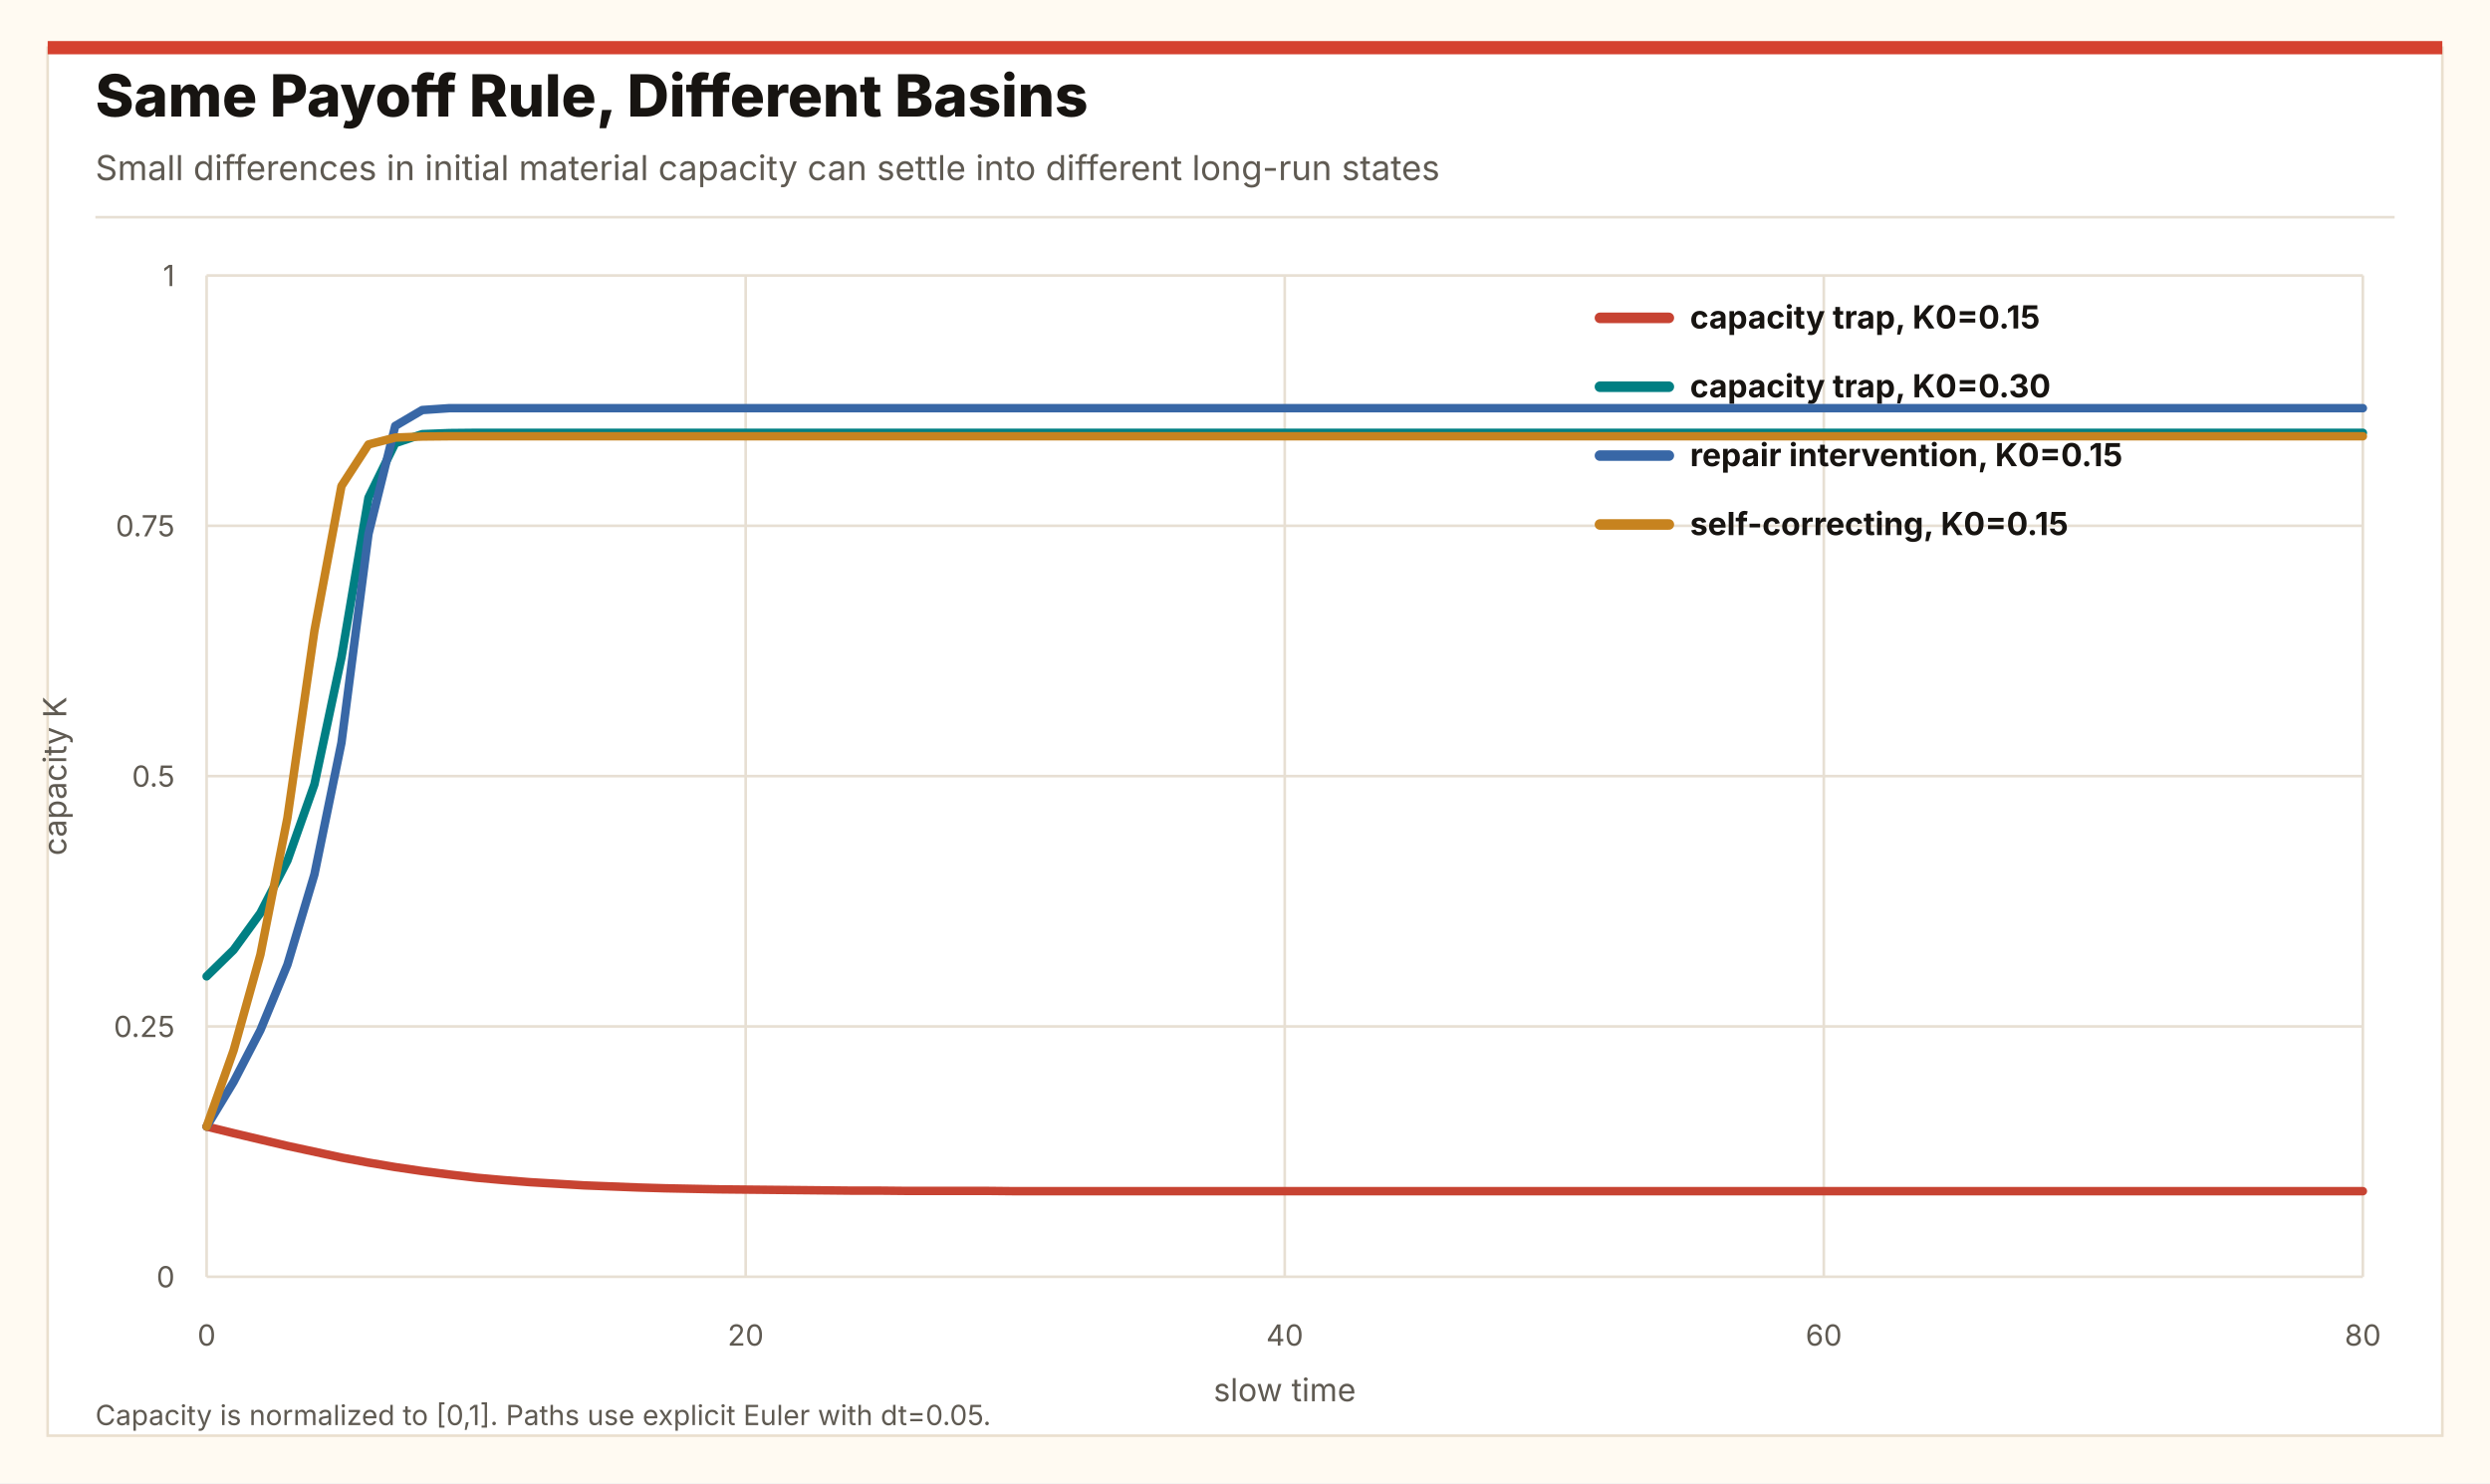
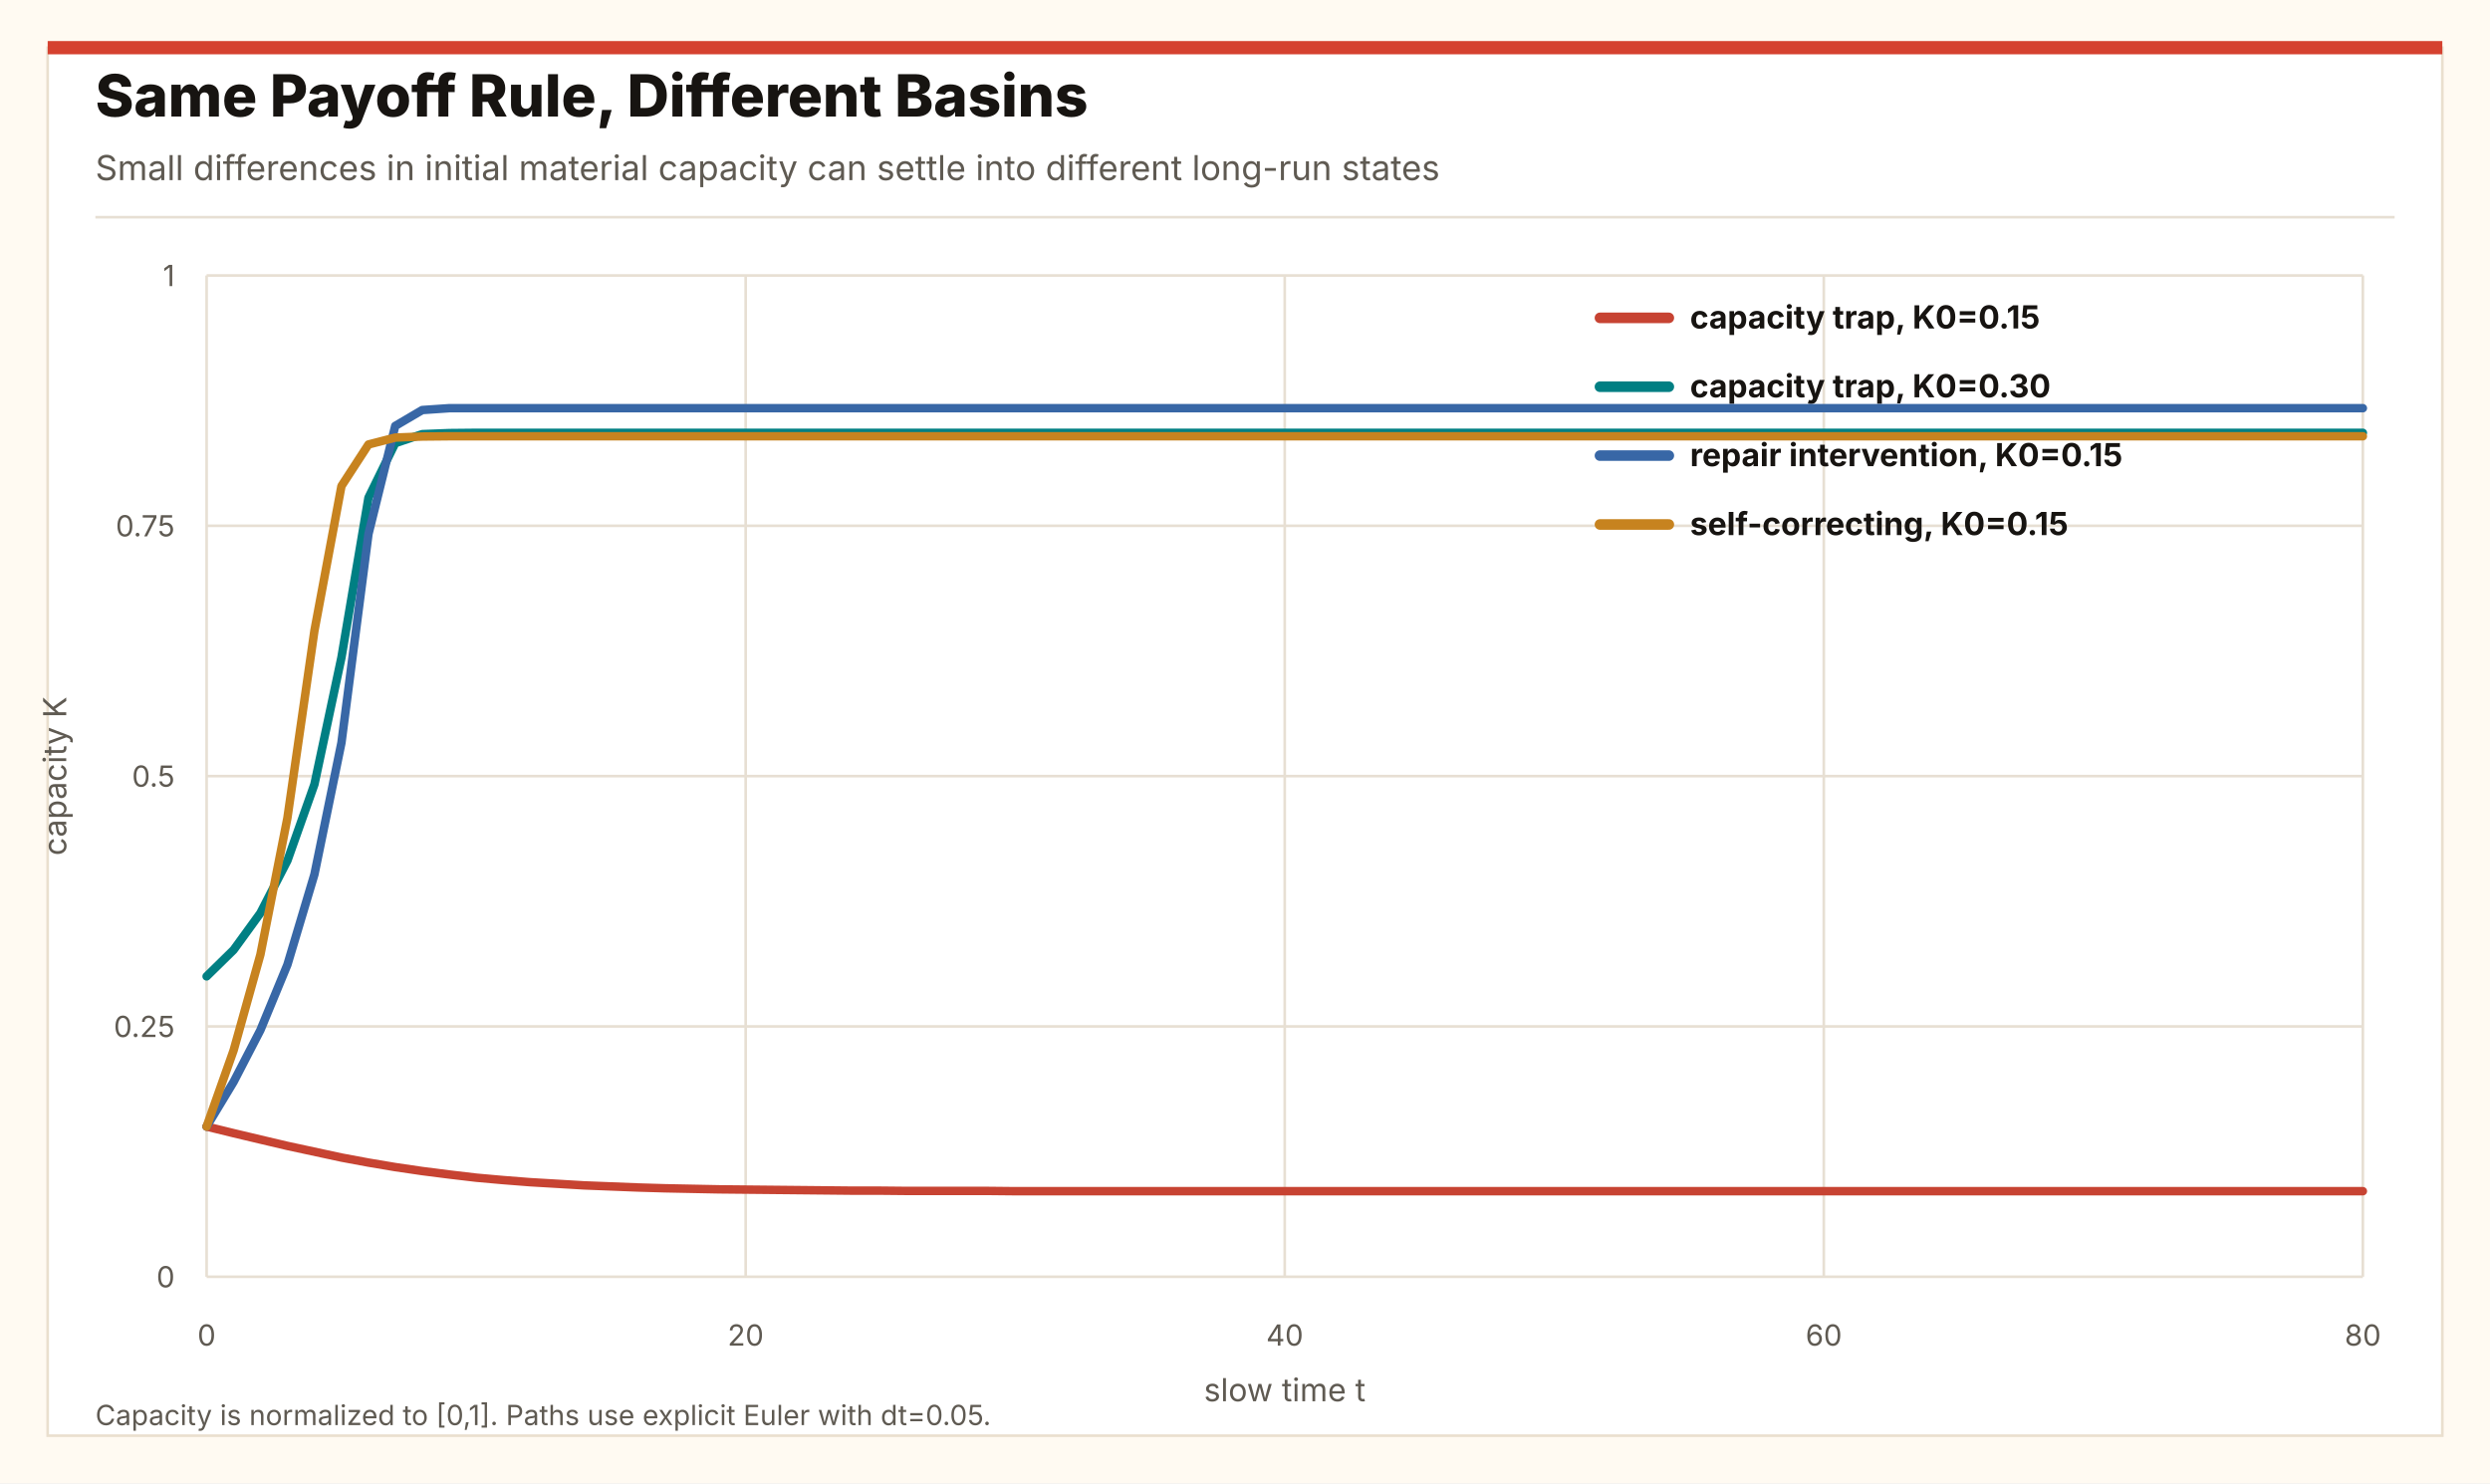
<svg xmlns="http://www.w3.org/2000/svg" width="940" height="560" viewBox="0 0 940 560">
  <rect width="100%" height="100%" fill="#fffaf2" />
  <rect x="18" y="18" width="904" height="524" rx="0" fill="#ffffff" stroke="#eadfce" />
  <line x1="18" y1="18" x2="922" y2="18" stroke="#d5412f" stroke-width="5" />
  <text x="36" y="44" font-family="Inter, &quot;Helvetica Neue&quot;, Arial, sans-serif" font-size="22" font-weight="800" fill="#171411">Same Payoff Rule, Different Basins</text>
  <text x="36" y="68" font-family="Inter, &quot;Helvetica Neue&quot;, Arial, sans-serif" font-size="13" fill="#5f5a52">Small differences in initial material capacity can settle into different long-run states</text>
  <line x1="36" y1="82" x2="904" y2="82" stroke="#e7dfd3" stroke-width="1" />
  <line x1="78.0" y1="104" x2="78.0" y2="482" stroke="#e7dfd3" stroke-width="1" />
  <text x="78.0" y="508" font-family="Inter, &quot;Helvetica Neue&quot;, Arial, sans-serif" font-size="11" fill="#5f5a52" text-anchor="middle">0</text>
  <line x1="281.5" y1="104" x2="281.5" y2="482" stroke="#e7dfd3" stroke-width="1" />
  <text x="281.5" y="508" font-family="Inter, &quot;Helvetica Neue&quot;, Arial, sans-serif" font-size="11" fill="#5f5a52" text-anchor="middle">20</text>
  <line x1="485.0" y1="104" x2="485.0" y2="482" stroke="#e7dfd3" stroke-width="1" />
  <text x="485.0" y="508" font-family="Inter, &quot;Helvetica Neue&quot;, Arial, sans-serif" font-size="11" fill="#5f5a52" text-anchor="middle">40</text>
  <line x1="688.5" y1="104" x2="688.5" y2="482" stroke="#e7dfd3" stroke-width="1" />
  <text x="688.5" y="508" font-family="Inter, &quot;Helvetica Neue&quot;, Arial, sans-serif" font-size="11" fill="#5f5a52" text-anchor="middle">60</text>
  <line x1="892.0" y1="104" x2="892.0" y2="482" stroke="#e7dfd3" stroke-width="1" />
  <text x="892.0" y="508" font-family="Inter, &quot;Helvetica Neue&quot;, Arial, sans-serif" font-size="11" fill="#5f5a52" text-anchor="middle">80</text>
  <line x1="78" y1="482.0" x2="892" y2="482.0" stroke="#e7dfd3" stroke-width="1" />
  <text x="66" y="486.0" font-family="Inter, &quot;Helvetica Neue&quot;, Arial, sans-serif" font-size="11" fill="#5f5a52" text-anchor="end">0</text>
  <line x1="78" y1="387.5" x2="892" y2="387.5" stroke="#e7dfd3" stroke-width="1" />
  <text x="66" y="391.5" font-family="Inter, &quot;Helvetica Neue&quot;, Arial, sans-serif" font-size="11" fill="#5f5a52" text-anchor="end">0.25</text>
  <line x1="78" y1="293.0" x2="892" y2="293.0" stroke="#e7dfd3" stroke-width="1" />
  <text x="66" y="297.0" font-family="Inter, &quot;Helvetica Neue&quot;, Arial, sans-serif" font-size="11" fill="#5f5a52" text-anchor="end">0.5</text>
  <line x1="78" y1="198.5" x2="892" y2="198.5" stroke="#e7dfd3" stroke-width="1" />
  <text x="66" y="202.5" font-family="Inter, &quot;Helvetica Neue&quot;, Arial, sans-serif" font-size="11" fill="#5f5a52" text-anchor="end">0.75</text>
  <line x1="78" y1="104.0" x2="892" y2="104.0" stroke="#e7dfd3" stroke-width="1" />
  <text x="66" y="108.0" font-family="Inter, &quot;Helvetica Neue&quot;, Arial, sans-serif" font-size="11" fill="#5f5a52" text-anchor="end">1</text>
-   <text x="485.0" y="529" font-family="Inter, &quot;Helvetica Neue&quot;, Arial, sans-serif" font-size="12" fill="#5f5a52" text-anchor="middle">slow time</text>
+   <text x="485.0" y="529" font-family="Inter, &quot;Helvetica Neue&quot;, Arial, sans-serif" font-size="12" fill="#5f5a52" text-anchor="middle">slow time t</text>
  <text x="25" y="293.0" font-family="Inter, &quot;Helvetica Neue&quot;, Arial, sans-serif" font-size="12" fill="#5f5a52" transform="rotate(-90 25 293.0)" text-anchor="middle">capacity K</text>
  <polyline points="78.0,425.3 88.2,427.8 98.3,430.2 108.5,432.6 118.7,434.8 128.9,437.0 139.1,438.9 149.2,440.6 159.4,442.1 169.6,443.4 179.8,444.6 189.9,445.5 200.1,446.3 210.3,446.9 220.4,447.5 230.6,447.9 240.8,448.3 251.0,448.6 261.1,448.8 271.3,449.0 281.5,449.1 291.7,449.2 301.9,449.3 312.0,449.4 322.2,449.5 332.4,449.5 342.6,449.6 352.7,449.6 362.9,449.6 373.1,449.6 383.2,449.7 393.4,449.7 403.6,449.7 413.8,449.7 423.9,449.7 434.1,449.7 444.3,449.7 454.5,449.7 464.6,449.7 474.8,449.7 485.0,449.7 495.2,449.7 505.4,449.7 515.5,449.7 525.7,449.7 535.9,449.7 546.0,449.7 556.2,449.7 566.4,449.7 576.6,449.7 586.8,449.7 596.9,449.7 607.1,449.7 617.3,449.7 627.5,449.7 637.6,449.7 647.8,449.7 658.0,449.7 668.1,449.7 678.3,449.7 688.5,449.7 698.7,449.7 708.9,449.7 719.0,449.7 729.2,449.7 739.4,449.7 749.5,449.7 759.7,449.7 769.9,449.7 780.1,449.7 790.2,449.7 800.4,449.7 810.6,449.7 820.8,449.7 831.0,449.7 841.1,449.7 851.3,449.7 861.5,449.7 871.6,449.7 881.8,449.7 892.0,449.7" fill="none" stroke="#c74332" stroke-width="3.2" stroke-linejoin="round" stroke-linecap="round" />
  <line x1="604" y1="120" x2="630" y2="120" stroke="#c74332" stroke-width="4" stroke-linecap="round" />
  <text x="638" y="124" font-family="Inter, &quot;Helvetica Neue&quot;, Arial, sans-serif" font-size="12" font-weight="700" fill="#171411">capacity trap, K0=0.15</text>
  <polyline points="78.0,368.6 88.2,358.6 98.3,344.7 108.5,324.9 118.7,296.1 128.9,248.2 139.1,187.9 149.2,167.3 159.4,163.9 169.6,163.5 179.8,163.4 189.9,163.4 200.1,163.4 210.3,163.4 220.4,163.4 230.6,163.4 240.8,163.4 251.0,163.4 261.1,163.4 271.3,163.4 281.5,163.4 291.7,163.4 301.9,163.4 312.0,163.4 322.2,163.4 332.4,163.4 342.6,163.4 352.7,163.4 362.9,163.4 373.1,163.4 383.2,163.4 393.4,163.4 403.6,163.4 413.8,163.4 423.9,163.4 434.1,163.4 444.3,163.4 454.5,163.4 464.6,163.4 474.8,163.4 485.0,163.4 495.2,163.4 505.4,163.4 515.5,163.4 525.7,163.4 535.9,163.4 546.0,163.4 556.2,163.4 566.4,163.4 576.6,163.4 586.8,163.4 596.9,163.4 607.1,163.4 617.3,163.4 627.5,163.4 637.6,163.4 647.8,163.4 658.0,163.4 668.1,163.4 678.3,163.4 688.5,163.4 698.7,163.4 708.9,163.4 719.0,163.4 729.2,163.4 739.4,163.4 749.5,163.4 759.7,163.4 769.9,163.4 780.1,163.4 790.2,163.4 800.4,163.4 810.6,163.4 820.8,163.4 831.0,163.4 841.1,163.4 851.3,163.4 861.5,163.4 871.6,163.4 881.8,163.4 892.0,163.4" fill="none" stroke="#007f83" stroke-width="3.2" stroke-linejoin="round" stroke-linecap="round" />
  <line x1="604" y1="146" x2="630" y2="146" stroke="#007f83" stroke-width="4" stroke-linecap="round" />
  <text x="638" y="150" font-family="Inter, &quot;Helvetica Neue&quot;, Arial, sans-serif" font-size="12" font-weight="700" fill="#171411">capacity trap, K0=0.30</text>
  <polyline points="78.0,425.3 88.2,408.4 98.3,388.9 108.5,364.2 118.7,330.1 128.9,280.4 139.1,201.6 149.2,160.8 159.4,154.8 169.6,154.1 179.8,154.1 189.9,154.1 200.1,154.1 210.3,154.1 220.4,154.1 230.6,154.1 240.8,154.1 251.0,154.1 261.1,154.1 271.3,154.1 281.5,154.1 291.7,154.1 301.9,154.1 312.0,154.1 322.2,154.1 332.4,154.1 342.6,154.1 352.7,154.1 362.9,154.1 373.1,154.1 383.2,154.1 393.4,154.1 403.6,154.1 413.8,154.1 423.9,154.1 434.1,154.1 444.3,154.1 454.5,154.1 464.6,154.1 474.8,154.1 485.0,154.1 495.2,154.1 505.4,154.1 515.5,154.1 525.7,154.1 535.9,154.1 546.0,154.1 556.2,154.1 566.4,154.1 576.6,154.1 586.8,154.1 596.9,154.1 607.1,154.1 617.3,154.1 627.5,154.1 637.6,154.1 647.8,154.1 658.0,154.1 668.1,154.1 678.3,154.1 688.5,154.1 698.7,154.1 708.9,154.1 719.0,154.1 729.2,154.1 739.4,154.1 749.5,154.1 759.7,154.1 769.9,154.1 780.1,154.1 790.2,154.1 800.4,154.1 810.6,154.1 820.8,154.1 831.0,154.1 841.1,154.1 851.3,154.1 861.5,154.1 871.6,154.1 881.8,154.1 892.0,154.1" fill="none" stroke="#3867a6" stroke-width="3.2" stroke-linejoin="round" stroke-linecap="round" />
  <line x1="604" y1="172" x2="630" y2="172" stroke="#3867a6" stroke-width="4" stroke-linecap="round" />
  <text x="638" y="176" font-family="Inter, &quot;Helvetica Neue&quot;, Arial, sans-serif" font-size="12" font-weight="700" fill="#171411">repair intervention, K0=0.15</text>
  <polyline points="78.0,425.3 88.2,396.5 98.3,360.4 108.5,308.8 118.7,238.1 128.9,183.5 139.1,167.8 149.2,165.2 159.4,164.8 169.6,164.7 179.8,164.7 189.9,164.7 200.1,164.7 210.3,164.7 220.4,164.7 230.6,164.7 240.8,164.7 251.0,164.7 261.1,164.7 271.3,164.7 281.5,164.7 291.7,164.7 301.9,164.7 312.0,164.7 322.2,164.7 332.4,164.7 342.6,164.7 352.7,164.7 362.9,164.7 373.1,164.7 383.2,164.7 393.4,164.7 403.6,164.7 413.8,164.7 423.9,164.7 434.1,164.7 444.3,164.7 454.5,164.7 464.6,164.7 474.8,164.7 485.0,164.7 495.2,164.7 505.4,164.7 515.5,164.7 525.7,164.7 535.9,164.7 546.0,164.7 556.2,164.7 566.4,164.7 576.6,164.7 586.8,164.7 596.9,164.7 607.1,164.7 617.3,164.7 627.5,164.7 637.6,164.7 647.8,164.7 658.0,164.7 668.1,164.7 678.3,164.7 688.5,164.7 698.7,164.7 708.9,164.7 719.0,164.7 729.2,164.7 739.4,164.7 749.5,164.7 759.7,164.7 769.9,164.7 780.1,164.7 790.2,164.7 800.4,164.7 810.6,164.7 820.8,164.7 831.0,164.7 841.1,164.7 851.3,164.7 861.5,164.7 871.6,164.7 881.8,164.7 892.0,164.7" fill="none" stroke="#c7831f" stroke-width="3.2" stroke-linejoin="round" stroke-linecap="round" />
  <line x1="604" y1="198" x2="630" y2="198" stroke="#c7831f" stroke-width="4" stroke-linecap="round" />
  <text x="638" y="202" font-family="Inter, &quot;Helvetica Neue&quot;, Arial, sans-serif" font-size="12" font-weight="700" fill="#171411">self-correcting, K0=0.15</text>
  <text x="36" y="538" font-family="Inter, &quot;Helvetica Neue&quot;, Arial, sans-serif" font-size="10.5" fill="#5f5a52">Capacity is normalized to [0,1]. Paths use explicit Euler with dt=0.05.</text>
</svg>
